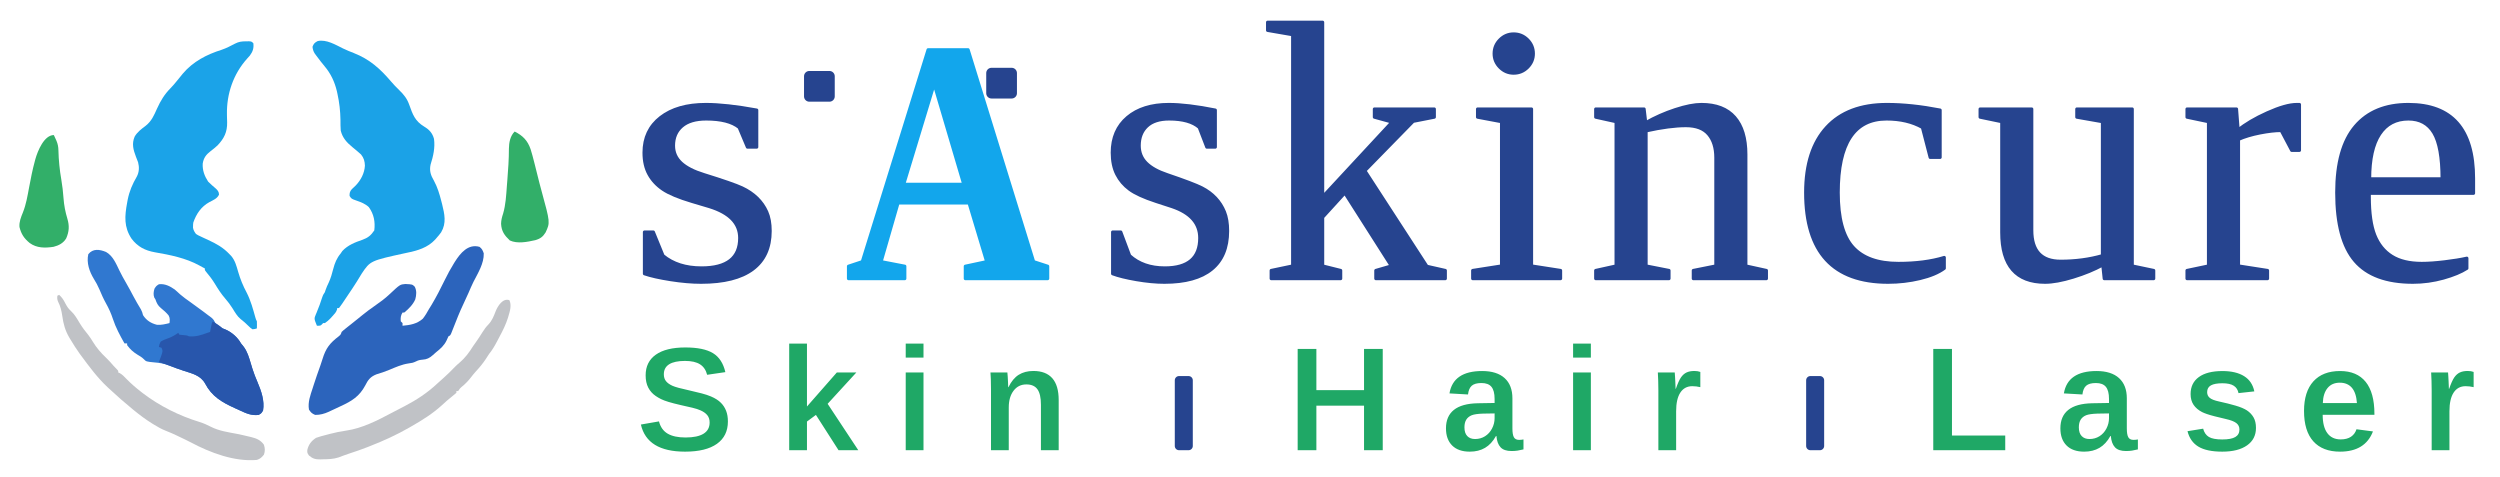
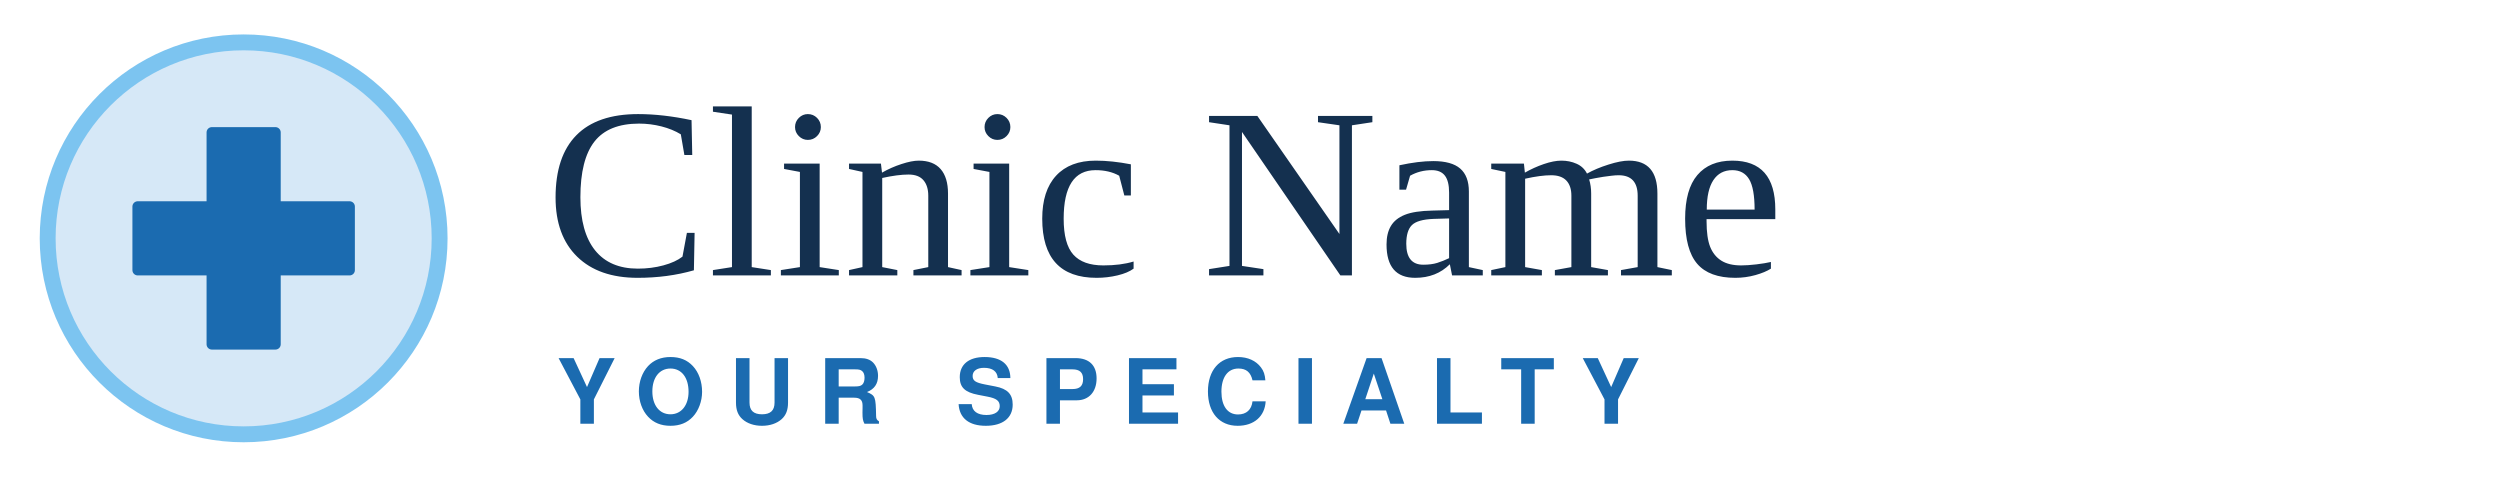
- <svg xmlns="http://www.w3.org/2000/svg" viewBox="7.5 101.5 236 45" width="944" height="180" role="img" aria-label="SA Skincure">
-   <g transform="translate(4,99) scale(0.08333333)">
-     <path d="M0 0 C1.16 -0.01 2.31 -0.03 3.5 -0.04 C6.44 0.19 6.44 0.19 8.44 2.19 C9.11 7.9 7.78 11.65 4.44 16.19 C3.39 17.39 2.33 18.57 1.25 19.75 C-14.34 37.21 -21.93 59.56 -21.48 82.79 C-21.46 83.79 -21.45 84.79 -21.43 85.82 C-21.4 87.81 -21.34 89.8 -21.26 91.79 C-21.05 102.69 -24.64 109.97 -32.05 117.81 C-34.55 120.17 -37.14 122.24 -39.88 124.31 C-45.1 128.37 -47.91 131.96 -48.93 138.56 C-49.33 146.14 -46.91 152.58 -42.81 158.88 C-40.14 161.62 -37.3 164.09 -34.37 166.54 C-32 168.7 -30.61 170.29 -30.44 173.56 C-32.44 178.23 -37.16 179.89 -41.47 182.21 C-50.57 187.19 -56.2 195.46 -59.56 205.19 C-59.86 207.25 -59.86 207.25 -59.88 209.19 C-59.88 209.51 -59.88 209.51 -59.93 211.12 C-59.41 214.04 -58.33 215.82 -56.56 218.19 C-54.21 219.71 -54.21 219.71 -51.38 221 C-50.84 221.25 -50.84 221.25 -48.15 222.53 C-46.3 223.39 -44.45 224.24 -42.6 225.09 C-33.37 229.37 -25.61 233.63 -18.56 241.19 C-17.98 241.78 -17.4 242.37 -16.8 242.97 C-12.23 248.21 -10.66 254.56 -8.77 261.1 C-6.39 269.32 -3.23 277.02 0.81 284.56 C5.48 293.59 8.04 303.32 10.79 313.07 C11.44 315.19 11.44 315.19 12.44 317.19 C12.57 319.86 12.48 322.51 12.44 325.19 C10.24 325.94 10.24 325.94 7.44 326.19 C5.01 324.53 5.01 324.53 2.56 322.12 C-0.25 319.4 -2.98 316.83 -6.12 314.5 C-10 311.23 -12.4 306.97 -15.02 302.7 C-17.56 298.6 -20.32 294.96 -23.5 291.31 C-27.92 286.18 -31.44 280.79 -34.93 275 C-37.97 270 -41.35 265.46 -45.16 261.01 C-46.56 259.19 -46.56 259.19 -46.56 257.19 C-47.12 256.91 -47.69 256.64 -48.27 256.36 C-49.78 255.59 -51.27 254.78 -52.73 253.93 C-68.07 245.45 -86.08 241.91 -103.19 238.96 C-114.23 236.97 -122.71 232.66 -129.55 223.54 C-138.3 210.33 -137.35 198.06 -134.56 182.94 C-134.35 181.76 -134.13 180.58 -133.91 179.37 C-131.95 169.59 -128.54 161.74 -123.56 153.19 C-120.88 148.1 -120.67 142.56 -122.13 137.03 C-122.89 134.91 -123.71 132.83 -124.56 130.75 C-127.55 122.84 -129.49 116.13 -126.06 108 C-123.05 102.72 -118.26 99.22 -113.48 95.62 C-106.82 90.33 -104.12 83.91 -100.71 76.27 C-96.61 67.24 -92.28 60.06 -85.29 52.99 C-82.66 50.29 -80.29 47.5 -77.94 44.56 C-76.48 42.77 -75.02 40.98 -73.56 39.19 C-72.88 38.34 -72.2 37.5 -71.5 36.63 C-59.78 22.8 -44.47 14.95 -27.4 9.55 C-22.13 7.78 -17.3 5.22 -12.39 2.64 C-8.05 0.41 -4.84 0.03 0 0 Z " fill="#1BA3E8" transform="translate(320.5625,76.8125)" />
-     <path d="M0 0 C3.99 1.93 8.05 3.59 12.19 5.18 C29.88 12.13 41.79 22.72 54 37.02 C57.03 40.56 60.16 43.89 63.52 47.12 C68.9 52.32 72.44 56.76 74.95 63.84 C78.87 74.9 81.47 82.21 91.88 88.49 C97.68 92 101.15 95.76 102.95 102.36 C104.32 112.35 102.09 122.07 99.06 131.52 C97.55 138.7 99.29 143.62 102.94 149.86 C106.93 157.23 109.18 164.83 111.25 172.93 C111.55 174.07 111.84 175.21 112.15 176.38 C114.9 187.6 117.24 197.73 111.06 208.18 C109.58 210.25 108 212.14 106.32 214.05 C105.74 214.73 105.16 215.41 104.57 216.11 C95.74 225.8 84.29 228.93 71.82 231.49 C30.83 240.41 30.83 240.41 21.06 255 C19.16 257.96 17.35 260.97 15.55 264 C13.89 266.76 12.12 269.44 10.32 272.11 C9.7 273.04 9.07 273.96 8.43 274.91 C7.73 275.95 7.04 276.98 6.32 278.05 C5.86 278.73 5.41 279.41 4.94 280.11 C3.45 282.35 1.94 284.57 0.44 286.8 C-0.04 287.52 -0.51 288.23 -1 288.97 C-2.18 290.7 -3.43 292.38 -4.68 294.05 C-5.34 294.05 -6 294.05 -6.68 294.05 C-6.76 294.61 -6.84 295.16 -6.91 295.73 C-7.96 298.89 -9.75 300.68 -12 303.11 C-12.39 303.54 -12.39 303.54 -14.36 305.71 C-16.38 307.75 -18.28 309.49 -20.68 311.05 C-21.34 311.05 -22 311.05 -22.68 311.05 C-23.14 311.55 -23.59 312.04 -24.06 312.55 C-25.68 314.05 -25.68 314.05 -29.68 314.05 C-32.93 306.05 -32.93 306.05 -30.84 301.06 C-30.56 300.42 -30.28 299.78 -30 299.11 C-27.56 293.3 -25.42 287.47 -23.54 281.44 C-22.68 279.05 -22.68 279.05 -20.68 276.05 C-20.55 275.64 -20.55 275.64 -19.87 273.55 C-18.87 270.61 -17.73 268.07 -16.37 265.3 C-14.02 260.28 -12.61 255.27 -11.25 249.93 C-9.46 243.01 -7.29 237.62 -2.68 232.05 C-2.09 231.16 -1.49 230.28 -0.87 229.36 C5.48 222.65 13.36 219.62 21.93 216.67 C28.12 214.46 31.62 211.59 35.32 206.05 C36.49 196.29 34.89 187.7 29.13 179.68 C24.96 175.79 20.35 174.12 15.03 172.25 C9.47 170.29 9.47 170.29 7.32 167.05 C7.16 163.69 7.68 161.75 9.96 159.23 C11.36 157.91 12.77 156.58 14.18 155.26 C20.1 149.13 24.23 141.22 24.69 132.68 C24.5 127.62 23.5 124.04 20.32 120.05 C17.14 117.15 13.86 114.43 10.52 111.72 C4.15 106.5 -0.69 101.25 -2.68 93.05 C-3.03 88.95 -3 84.86 -3 80.74 C-3.19 70.77 -4.22 61.35 -6.37 51.61 C-6.6 50.53 -6.83 49.45 -7.07 48.34 C-9.59 37.7 -14.05 28.28 -21.12 19.93 C-22.08 18.75 -23.03 17.57 -23.98 16.39 C-24.44 15.83 -24.9 15.26 -25.37 14.68 C-27.26 12.34 -29.05 9.93 -30.81 7.49 C-31.35 6.74 -31.89 6 -32.44 5.23 C-33.83 2.79 -34.38 0.84 -34.68 -1.95 C-33.34 -5.56 -32.19 -6.69 -28.75 -8.45 C-18.84 -10.55 -8.6 -4.21 0 0 Z " fill="#1BA2E7" transform="translate(430.6836,84.94922)" />
-     <path d="M0 0 C7.79 4.34 11.46 13.42 15.18 21.11 C17.52 25.94 20.12 30.59 22.82 35.24 C25.65 40.12 28.3 45.08 30.93 50.07 C33.63 55.18 36.53 60.14 39.53 65.07 C40.74 67.31 41.33 69.11 41.88 71.56 C45.68 77.5 50.98 80.86 57.75 82.5 C62.58 82.87 67.21 81.72 71.88 80.56 C72.28 77.29 72.54 74.66 70.79 71.75 C68.18 68.66 65.34 66.09 62.19 63.56 C58.59 60.6 57.41 57.94 55.88 53.56 C55.46 52.92 55.05 52.28 54.62 51.62 C53.37 48.19 53.85 44.98 54.88 41.56 C56.88 38.5 56.88 38.5 59.88 36.56 C66.64 35.71 72.49 38.77 77.88 42.56 C80.08 44.43 82.2 46.38 84.32 48.34 C87.77 51.34 91.47 53.93 95.21 56.56 C100.02 59.93 104.74 63.41 109.44 66.94 C110.1 67.44 110.77 67.94 111.46 68.45 C112.71 69.39 113.95 70.34 115.2 71.28 C116.69 72.42 118.2 73.55 119.71 74.66 C121.9 76.59 122.65 77.98 123.88 80.56 C127.78 84.24 131.9 86.61 136.88 88.53 C143.49 91.95 149.27 97.08 152.88 103.56 C153.84 104.78 154.82 105.99 155.81 107.19 C160.16 112.95 161.92 119.39 163.98 126.23 C164.38 127.55 164.79 128.87 165.19 130.19 C165.39 130.86 165.59 131.54 165.8 132.23 C167.4 137.38 169.37 142.3 171.5 147.25 C175.76 157.28 179.79 168.51 177.88 179.56 C175.94 182.75 175.94 182.75 172.88 184.56 C164.78 185.61 158.62 182.77 151.41 179.39 C149.52 178.51 147.62 177.65 145.71 176.8 C131.14 170.19 119.77 163.49 112.26 149.08 C107.14 139.77 97.4 137.64 87.9 134.57 C82.3 132.75 76.81 130.69 71.33 128.53 C65.86 126.42 60.68 125.58 54.88 125.12 C45.47 124.21 45.47 124.21 42.55 121.2 C40.43 119.13 38.11 117.82 35.56 116.31 C30.63 113.23 27.29 110.26 23.88 105.56 C23.88 104.9 23.88 104.24 23.88 103.56 C22.88 103.56 21.9 103.56 20.88 103.56 C15.84 94.55 10.96 85.65 7.75 75.81 C5.7 69.53 3.14 63.92 -0.09 58.16 C-2.95 53.03 -5.27 47.75 -7.54 42.33 C-9.33 38.15 -11.38 34.36 -13.81 30.5 C-18.87 22.14 -22.29 12.32 -20.12 2.56 C-14.83 -4.14 -7.27 -3 0 0 Z " fill="#3078D0" transform="translate(162.125,315.4375)" />
-     <path d="M0 0 C2.81 2.13 3.66 4.04 4.81 7.38 C5.18 18.73 -1.83 29.85 -6.88 39.71 C-8.88 43.8 -10.67 47.98 -12.47 52.16 C-14.37 56.55 -16.37 60.88 -18.44 65.19 C-22.54 73.75 -25.98 82.61 -29.46 91.45 C-29.91 92.59 -30.36 93.73 -30.83 94.9 C-31.24 95.93 -31.64 96.96 -32.06 98.02 C-33.19 100.38 -33.19 100.38 -35.19 101.38 C-35.92 102.88 -36.6 104.4 -37.25 105.94 C-40.12 111.88 -44.11 115.31 -49.19 119.38 C-50.46 120.5 -51.73 121.62 -53 122.75 C-56.63 125.96 -59.69 127.53 -64.56 127.81 C-67.61 128.09 -69.22 128.39 -72 129.81 C-75.1 131.33 -76.94 131.67 -80.31 132.06 C-88.16 133.21 -95.12 136.39 -102.38 139.41 C-107.07 141.36 -111.81 142.97 -116.68 144.39 C-123.62 147.11 -126.34 150.74 -129.5 157.12 C-136.04 169.36 -144.64 174.69 -156.95 180.34 C-159.28 181.42 -161.59 182.52 -163.91 183.62 C-165.48 184.35 -167.05 185.08 -168.62 185.81 C-169.35 186.15 -170.07 186.5 -170.81 186.85 C-175.8 189.1 -180.66 190.46 -186.19 190.38 C-189.86 188.81 -190.96 187.72 -193.19 184.38 C-194.64 175.96 -191.59 168 -189 160.12 C-188.61 158.9 -188.23 157.68 -187.83 156.43 C-185.46 149.05 -182.91 141.75 -180.28 134.47 C-179.41 131.99 -178.58 129.52 -177.82 127.01 C-174.12 114.86 -169.53 109.02 -159.48 101.36 C-157.19 99.38 -157.19 99.38 -156.19 96.38 C-154.04 94.39 -154.04 94.39 -151.25 92.19 C-150.25 91.39 -149.25 90.59 -148.23 89.77 C-147.22 88.98 -146.22 88.19 -145.19 87.38 C-143.5 86.02 -141.81 84.67 -140.12 83.31 C-139.3 82.66 -138.48 82 -137.62 81.32 C-136.05 80.07 -134.49 78.8 -132.94 77.52 C-128.43 73.83 -123.82 70.4 -119.03 67.1 C-112.91 62.87 -107.09 58.63 -101.69 53.5 C-90.09 42.63 -90.09 42.63 -84.07 42.1 C-76.13 42.46 -76.13 42.46 -73.36 45.15 C-71 49.62 -71.45 54.7 -72.77 59.49 C-75.4 65.51 -80.2 70.21 -85.19 74.38 C-85.85 74.38 -86.51 74.38 -87.19 74.38 C-89.28 77.77 -89.53 80.42 -89.19 84.38 C-88.53 85.03 -87.87 85.69 -87.19 86.38 C-87.19 87.37 -87.19 88.36 -87.19 89.38 C-78.46 88.58 -70.91 87.33 -64.19 81.38 C-61.46 77.91 -59.32 74.23 -57.19 70.38 C-56.23 68.83 -55.27 67.29 -54.31 65.75 C-48.82 56.52 -43.9 46.94 -39.21 37.29 C-36.12 30.94 -32.79 24.82 -29.06 18.81 C-28.86 18.49 -28.86 18.49 -27.86 16.86 C-21.69 7.13 -12.91 -3.69 0 0 Z " fill="#2C64BC" transform="translate(585.1875,309.625)" />
-     <path d="M0 0 C1.46 0.96 2.92 1.91 4.38 2.88 C5.19 3.41 6 3.94 6.84 4.49 C9 6 9 6 11 8 C11.97 8.35 12.94 8.7 13.94 9.06 C21.42 12.13 28.1 17.98 32 25 C32.96 26.22 33.94 27.43 34.94 28.62 C39.28 34.38 41.04 40.83 43.11 47.66 C43.51 48.98 43.91 50.3 44.31 51.62 C44.52 52.3 44.72 52.97 44.93 53.67 C46.53 58.82 48.5 63.73 50.62 68.69 C54.88 78.72 58.91 89.95 57 101 C55.06 104.19 55.06 104.19 52 106 C43.9 107.05 37.74 104.2 30.54 100.83 C28.64 99.95 26.74 99.09 24.84 98.24 C10.27 91.62 -1.1 84.93 -8.61 70.52 C-13.74 61.2 -23.48 59.09 -32.98 56 C-38.56 54.18 -44.06 52.15 -49.55 50.06 C-53.34 48.61 -57.14 47.25 -61 46 C-60.8 45.47 -60.59 44.94 -60.38 44.39 C-60.11 43.68 -59.84 42.98 -59.56 42.25 C-59.3 41.55 -59.03 40.86 -58.75 40.14 C-56.48 33.68 -56.48 33.68 -58 30 C-58.99 29.67 -59.98 29.34 -61 29 C-60.56 26.25 -60.56 26.25 -59 23 C-56.16 21.23 -53.14 20.12 -50 19 C-45.9 17.48 -42.59 15.51 -39 13 C-38.67 13.66 -38.34 14.32 -38 15 C-36 15.38 -36 15.38 -33.56 15.56 C-29.19 15.91 -29.19 15.91 -27 17 C-19.23 17.63 -13.24 15.71 -6 13 C-5.01 12.67 -4.02 12.34 -3 12 C-2.87 11.3 -2.73 10.6 -2.6 9.88 C-2.42 8.97 -2.24 8.06 -2.06 7.12 C-1.89 6.22 -1.71 5.32 -1.54 4.38 C-1 2 -1 2 0 0 Z " fill="#2856AC" transform="translate(283,394)" />
-     <path d="M0 0 C3.12 2.85 4.95 5.53 6.81 9.31 C8.66 12.82 10.29 15.56 13.25 18.19 C17.57 22.13 20.24 27 23.24 31.96 C26.17 36.78 29.38 41.12 33.02 45.45 C34.92 47.9 36.54 50.42 38.15 53.07 C42.42 60.09 47.25 65.65 53.2 71.3 C56.2 74.19 58.91 77.21 61.6 80.38 C63 82 63 82 65.44 84.38 C67 86 67 86 67 88 C67.28 88.11 67.28 88.11 68.68 88.68 C71.68 90.39 73.68 92.57 76.06 95.06 C81.36 100.5 86.99 105.35 93 110 C93.59 110.46 94.19 110.92 94.8 111.4 C113.73 125.88 136.12 137.02 158.88 143.98 C163.57 145.43 167.75 147.3 172.12 149.56 C181.2 154.14 191.07 155.52 200.97 157.4 C205.71 158.34 210.42 159.42 215.12 160.56 C215.94 160.75 216.75 160.93 217.58 161.13 C223.53 162.59 228.29 164.57 231.94 169.75 C233.27 173.84 233.4 176.91 232 181 C229.43 184.18 227.88 185.71 224 187 C198.7 189.26 171.13 178.86 149.13 167.11 C144.85 164.88 140.48 162.83 136.12 160.75 C135.27 160.34 134.41 159.93 133.53 159.5 C129.37 157.52 125.22 155.67 120.92 154.02 C116.02 152.1 111.64 149.66 107.19 146.88 C106.41 146.39 105.64 145.91 104.84 145.42 C97.86 141.03 91.38 136.22 85 131 C84.48 130.57 83.95 130.15 83.41 129.71 C74.33 122.28 65.51 114.57 56.94 106.56 C56.27 105.95 55.6 105.33 54.91 104.69 C43.52 94.06 34.21 81.51 25 69 C24.41 68.21 23.83 67.42 23.23 66.61 C19.45 61.39 16.06 55.96 12.75 50.44 C12.33 49.74 11.9 49.04 11.46 48.33 C6.87 40.56 4.78 32.88 3.56 24 C2.68 18.09 1.56 13.05 -1.21 7.7 C-2.27 5.42 -2.32 3.47 -2 1 C-1.34 0.67 -0.68 0.34 0 0 Z " fill="#C0C2C6" transform="translate(109,364)" />
-     <path d="M0 0 C2.74 5.48 0.7 12.43 -1 18 C-1.11 18.37 -1.11 18.37 -1.66 20.21 C-4 27.58 -7.32 34.33 -10.98 41.11 C-11.98 42.97 -12.96 44.84 -13.93 46.71 C-16.64 51.88 -19.31 56.47 -23 61 C-24.25 62.89 -25.47 64.78 -26.69 66.69 C-30.02 71.74 -33.65 76.15 -37.78 80.56 C-40.01 83.01 -42.04 85.56 -44.06 88.19 C-47.16 92.13 -50.45 95.37 -54.34 98.53 C-56 100 -56 100 -58 103 C-58.66 103 -59.32 103 -60 103 C-60 103.66 -60 104.32 -60 105 C-61.55 106.39 -63.17 107.71 -64.81 109 C-68.8 112.18 -72.59 115.43 -76.31 118.94 C-86.78 128.53 -98.71 135.98 -111 143 C-111.8 143.46 -112.6 143.92 -113.42 144.4 C-127.5 152.49 -141.9 159.06 -157 165 C-158.29 165.52 -159.58 166.04 -160.88 166.55 C-167.64 169.22 -174.5 171.54 -181.41 173.8 C-185.49 175.16 -189.52 176.65 -193.54 178.2 C-199.44 180.11 -205.35 180.24 -211.5 180.31 C-212.33 180.34 -213.16 180.37 -214.01 180.4 C-219.51 180.46 -222.67 179.71 -227 176 C-229 173 -229 173 -228.88 169.69 C-227.4 163.48 -224.28 159.46 -219 156 C-214.98 154.55 -210.89 153.49 -206.75 152.44 C-205.57 152.13 -204.4 151.82 -203.19 151.5 C-197.01 149.89 -190.95 148.6 -184.62 147.75 C-167.12 145.24 -149.57 136.41 -134.07 128.1 C-131.63 126.8 -129.18 125.54 -126.72 124.27 C-124.86 123.31 -122.99 122.34 -121.12 121.38 C-120.27 120.93 -119.41 120.49 -118.53 120.03 C-105.05 112.97 -92.91 105.06 -81.82 94.64 C-79.49 92.45 -77.12 90.34 -74.69 88.25 C-70.11 84.28 -65.91 79.96 -61.69 75.62 C-59 73 -59 73 -56.75 71.11 C-50.07 65.44 -45.64 59.39 -41 52 C-39.82 50.3 -38.64 48.62 -37.44 46.94 C-34.99 43.49 -32.72 39.97 -30.5 36.38 C-28.4 33 -26.29 30.14 -23.5 27.31 C-19.55 23.06 -17.63 18.07 -15.57 12.72 C-13.13 6.57 -7.49 -2.5 0 0 Z " fill="#C0C2C6" transform="translate(619,370)" />
-     <path d="M0 0 C0.65 1.41 1.29 2.83 1.94 4.25 C2.12 4.64 2.12 4.64 3.03 6.64 C4.51 10.25 5.12 13.43 5.18 17.32 C5.46 28.65 6.54 39.51 8.49 50.67 C9.67 57.57 10.44 64.39 10.94 71.38 C11.53 79.47 12.97 86.98 15.32 94.75 C17.73 102.81 17.35 109.29 14 117 C10.75 122.42 5.69 125.06 -0.33 126.59 C-9.96 128.06 -19.3 128.14 -27.34 122.3 C-33.76 117.01 -36.99 112.16 -38.94 104.12 C-39.41 98.36 -37.25 93.03 -35.09 87.77 C-31.42 78.64 -29.87 69.07 -28.06 59.44 C-26.15 49.24 -24.18 39.12 -21.43 29.11 C-21.23 28.38 -21.03 27.65 -20.83 26.9 C-18.33 18.11 -11.05 0 0 0 Z " fill="#32AF69" transform="translate(103,183)" />
-     <path d="M0 0 C9.25 4.63 14.7 10.21 18.06 20.01 C19.54 24.7 20.8 29.42 22 34.19 C22.13 34.69 22.13 34.69 22.77 37.21 C24.56 44.21 26.32 51.22 28.04 58.23 C28.81 61.25 29.62 64.24 30.45 67.24 C40.25 103.04 40.25 103.04 35.07 114.25 C32.05 119.18 29.05 121.4 23.44 123.04 C14.34 125.06 3.17 127.4 -5.5 123.38 C-11.55 117.63 -14.95 112.94 -15.38 104.5 C-15.27 100.35 -14.44 97.03 -13.11 93.11 C-10.1 82.84 -9.6 72.32 -8.81 61.69 C-8.64 59.53 -8.47 57.38 -8.3 55.22 C-7.36 43.27 -6.49 31.32 -6.5 19.33 C-6.41 12.42 -5.05 5.05 0 0 Z " fill="#32AF69" transform="translate(625,179)" />
+ <svg xmlns="http://www.w3.org/2000/svg" viewBox="0 0 944 180" width="944" height="180" role="img" aria-label="Clinic Name">
+   <g transform="translate(12 10)">
+     <circle cx="80" cy="80" r="74" fill="#D6E8F7" stroke="#7CC4F0" stroke-width="6" />
+     <path d="M68 40h24v28h28v24H92v28H68V92H40V68h28z" fill="#1B6BB0" stroke="#1B6BB0" stroke-width="4" stroke-linejoin="round" />
  </g>
-   <path d="M80.2 123.304Q80.2 125.688 78.552 126.914Q76.904 128.141 73.682 128.141Q72.378 128.141 70.805 127.894Q69.231 127.647 68.337 127.34V123.406H69.175L70.088 125.637Q71.485 126.795 73.719 126.795Q77.332 126.795 77.332 123.968Q77.332 121.89 74.483 121.005L72.825 120.511Q70.944 119.949 70.088 119.37Q69.231 118.791 68.766 117.948Q68.3 117.105 68.3 115.913Q68.3 113.801 69.874 112.583Q71.447 111.366 74.129 111.366Q76.047 111.366 78.934 111.894V115.385H78.058L77.276 113.529Q76.289 112.728 74.166 112.728Q72.658 112.728 71.866 113.409Q71.075 114.091 71.075 115.249Q71.075 116.219 71.792 116.884Q72.509 117.548 73.961 117.991Q76.699 118.842 77.537 119.234Q78.375 119.625 78.962 120.196Q79.548 120.767 79.874 121.499Q80.2 122.231 80.2 123.304Z" fill="#26448F" stroke="#26448F" stroke-width="0.3" stroke-linejoin="round" />
-   <path d="M92.912 126.634V127.8H87.6V126.634L88.902 126.202L95.112 106.2H98.888L105.072 126.202L106.4 126.634V127.8H98.627V126.634L100.645 126.202L98.979 120.659H92.274L90.673 126.202ZM95.685 109.427 92.808 118.901H98.484Z" fill="#12A6EC" stroke="#12A6EC" stroke-width="0.3" stroke-linejoin="round" />
-   <path d="M123.382 123.304Q123.382 125.688 121.875 126.914Q120.368 128.141 117.422 128.141Q116.23 128.141 114.791 127.894Q113.352 127.647 112.534 127.34V123.406H113.3L114.135 125.637Q115.412 126.795 117.456 126.795Q120.76 126.795 120.76 123.968Q120.76 121.89 118.154 121.005L116.638 120.511Q114.918 119.949 114.135 119.37Q113.352 118.791 112.926 117.948Q112.5 117.105 112.5 115.913Q112.5 113.801 113.939 112.583Q115.378 111.366 117.83 111.366Q119.585 111.366 122.224 111.894V115.385H121.424L120.709 113.529Q119.806 112.728 117.865 112.728Q116.485 112.728 115.761 113.409Q115.038 114.091 115.038 115.249Q115.038 116.219 115.693 116.884Q116.349 117.548 117.677 117.991Q120.181 118.842 120.947 119.234Q121.713 119.625 122.25 120.196Q122.786 120.767 123.084 121.499Q123.382 122.231 123.382 123.304ZM132.356 120.085 138.912 113.018 137.243 112.558V111.792H142.898V112.558L140.905 112.95L136.341 117.616L142.199 126.642L143.936 127.034V127.8H137.38V127.034L138.844 126.608L134.451 119.711L132.356 122.01V126.608L134.059 127.034V127.8H127.502V127.034L129.529 126.608V104.775L127.162 104.366V103.6H132.356ZM152.246 106.563Q152.246 107.313 151.701 107.858Q151.156 108.403 150.389 108.403Q149.64 108.403 149.095 107.858Q148.55 107.313 148.55 106.563Q148.55 105.797 149.095 105.252Q149.64 104.707 150.389 104.707Q151.156 104.707 151.701 105.252Q152.246 105.797 152.246 106.563ZM152.075 126.608 154.817 127.034V127.8H146.524V127.034L149.248 126.608V112.984L146.983 112.558V111.792H152.075ZM162.854 113.086Q164.165 112.337 165.647 111.851Q167.129 111.366 168.116 111.366Q170.194 111.366 171.25 112.575Q172.306 113.784 172.306 116.083V126.608L174.247 127.034V127.8H167.35V127.034L169.479 126.608V116.39Q169.479 114.976 168.789 114.167Q168.099 113.358 166.652 113.358Q165.119 113.358 162.888 113.852V126.608L165.051 127.034V127.8H158.137V127.034L160.061 126.608V112.984L158.137 112.558V111.792H162.701ZM191.038 126.829Q190.203 127.442 188.739 127.791Q187.274 128.141 185.741 128.141Q177.958 128.141 177.958 119.677Q177.958 115.674 179.942 113.52Q181.926 111.366 185.622 111.366Q187.921 111.366 190.646 111.894V116.356H189.709L188.977 113.529Q187.563 112.728 185.588 112.728Q181.024 112.728 181.024 119.677Q181.024 123.287 182.412 124.828Q183.8 126.369 186.712 126.369Q189.198 126.369 191.038 125.807ZM199.296 123.236Q199.296 126.165 202.021 126.165Q204.132 126.165 205.972 125.637V112.984L203.553 112.558V111.792H208.782V126.608L210.808 127.034V127.8H206.142L206.006 126.506Q204.797 127.17 203.213 127.655Q201.629 128.141 200.556 128.141Q196.469 128.141 196.469 123.44V112.984L194.425 112.558V111.792H199.296ZM224.567 111.366V115.691H223.835L222.847 113.818Q221.996 113.818 220.829 114.048Q219.663 114.278 218.811 114.653V126.608L221.553 127.034V127.8H213.957V127.034L215.984 126.608V112.984L213.957 112.558V111.792H218.624L218.777 113.784Q219.799 112.933 221.544 112.149Q223.29 111.366 224.312 111.366ZM231.157 119.745V120.051Q231.157 122.401 231.676 123.704Q232.195 125.007 233.277 125.688Q234.358 126.369 236.112 126.369Q237.032 126.369 238.292 126.216Q239.552 126.063 240.37 125.876V126.829Q239.552 127.357 238.147 127.749Q236.742 128.141 235.278 128.141Q231.548 128.141 229.82 126.131Q228.091 124.121 228.091 119.677Q228.091 115.487 229.845 113.426Q231.599 111.366 234.852 111.366Q241 111.366 241 118.348V119.745ZM234.852 112.728Q233.081 112.728 232.136 114.159Q231.191 115.589 231.191 118.382H238.037Q238.037 115.334 237.253 114.031Q236.47 112.728 234.852 112.728Z" fill="#26448F" stroke="#26448F" stroke-width="0.3" stroke-linejoin="round" />
-   <path d="M76.214 141.284Q76.214 142.661 75.176 143.399Q74.137 144.136 72.167 144.136Q68.583 144.136 68.0 141.576L69.707 141.28Q69.911 142.074 70.526 142.436Q71.141 142.799 72.219 142.799Q73.338 142.799 73.914 142.443Q74.489 142.087 74.489 141.384Q74.489 140.957 74.26 140.683Q74.03 140.409 73.607 140.229Q73.334 140.106 72.875 139.993Q72.416 139.88 71.783 139.745Q71.052 139.575 70.613 139.442Q70.173 139.308 69.902 139.174Q69.63 139.039 69.4 138.881Q68.947 138.573 68.698 138.096Q68.448 137.619 68.448 136.934Q68.448 135.661 69.41 134.981Q70.372 134.3 72.194 134.3Q73.922 134.3 74.804 134.837Q75.685 135.374 75.973 136.629L74.254 136.88Q74.085 136.215 73.583 135.893Q73.081 135.571 72.163 135.571Q71.175 135.571 70.67 135.887Q70.166 136.204 70.166 136.835Q70.166 137.23 70.373 137.485Q70.58 137.739 70.98 137.918Q71.358 138.092 72.592 138.359Q73.232 138.501 73.741 138.636Q74.25 138.77 74.607 138.922Q74.899 139.046 75.139 139.196Q75.38 139.347 75.557 139.528Q75.873 139.844 76.044 140.278Q76.214 140.712 76.214 141.284Z M83.678 141.293V144.0H82.0V133.934H83.678V139.874L86.497 136.661H88.34L85.629 139.62L88.523 144.0H86.658L84.523 140.667Z M94.678 133.934V135.259H93.0V133.934ZM94.678 136.661V144.0H93.0V136.661Z M102.727 139.959V144.0H101.05V138.277Q101.05 137.669 101.035 137.288Q101.02 136.907 101.0 136.661H102.596Q102.61 136.758 102.627 137.025Q102.644 137.291 102.657 137.581Q102.671 137.87 102.673 138.051H102.698Q103.096 137.237 103.669 136.879Q104.242 136.52 105.054 136.52Q106.234 136.52 106.837 137.205Q107.44 137.891 107.44 139.263V144.0H105.764V139.704Q105.764 138.707 105.434 138.248Q105.104 137.789 104.387 137.789Q103.632 137.789 103.18 138.386Q102.727 138.983 102.727 139.959Z M131.766 139.792V144.0H130.0V134.442H131.766V138.327H136.265V134.442H138.031V144.0H136.265V139.792Z M146.245 144.136Q145.167 144.136 144.583 143.555Q144.0 142.973 144.0 141.933Q144.0 140.794 144.745 140.197Q145.49 139.6 146.987 139.568L148.59 139.541V139.159Q148.59 138.381 148.296 138.019Q148.002 137.658 147.351 137.658Q146.725 137.658 146.435 137.911Q146.146 138.164 146.08 138.738L144.33 138.637Q144.683 136.525 147.414 136.525Q148.803 136.525 149.537 137.193Q150.272 137.861 150.272 139.103V141.938Q150.272 142.53 150.412 142.778Q150.553 143.025 150.903 143.025Q151.111 143.025 151.317 142.983V143.923Q151.005 144 150.758 144.038Q150.512 144.077 150.189 144.077Q149.483 144.077 149.152 143.723Q148.821 143.369 148.762 142.659H148.721Q148.298 143.419 147.689 143.777Q147.08 144.136 146.245 144.136ZM148.59 140.527 147.493 140.545Q146.761 140.57 146.431 140.699Q146.096 140.835 145.92 141.11Q145.743 141.386 145.743 141.841Q145.743 142.388 146.011 142.666Q146.279 142.944 146.745 142.944Q147.27 142.944 147.69 142.68Q148.108 142.415 148.349 141.95Q148.59 141.486 148.59 140.977Z M157.678 133.934V135.259H156.0V133.934ZM157.678 136.661V144.0H156.0V136.661Z M165.727 140.324V144.0H164.05V138.379Q164.05 137.848 164.035 137.436Q164.02 137.025 164.0 136.661H165.596Q165.61 136.805 165.622 137.029Q165.635 137.253 165.646 137.489Q165.657 137.726 165.665 137.921Q165.673 138.117 165.673 138.205H165.7Q165.949 137.477 166.18 137.133Q166.404 136.808 166.704 136.664Q167.005 136.52 167.453 136.52Q167.781 136.52 168.011 136.611V138.047Q167.631 137.956 167.251 137.956Q166.523 137.956 166.125 138.559Q165.727 139.161 165.727 140.324Z M196.795 142.616V144.0H190.0V134.442H191.766V142.616Z M204.245 144.136Q203.167 144.136 202.583 143.555Q202.0 142.973 202.0 141.933Q202.0 140.794 202.745 140.197Q203.49 139.6 204.987 139.568L206.59 139.541V139.159Q206.59 138.381 206.296 138.019Q206.002 137.658 205.351 137.658Q204.725 137.658 204.435 137.911Q204.146 138.164 204.08 138.738L202.33 138.637Q202.683 136.525 205.414 136.525Q206.803 136.525 207.537 137.193Q208.272 137.861 208.272 139.103V141.938Q208.272 142.53 208.412 142.778Q208.553 143.025 208.903 143.025Q209.111 143.025 209.317 142.983V143.923Q209.005 144 208.758 144.038Q208.512 144.077 208.189 144.077Q207.483 144.077 207.152 143.723Q206.821 143.369 206.762 142.659H206.721Q206.298 143.419 205.689 143.777Q205.08 144.136 204.245 144.136ZM206.59 140.527 205.493 140.545Q204.761 140.57 204.431 140.699Q204.096 140.835 203.92 141.11Q203.743 141.386 203.743 141.841Q203.743 142.388 204.011 142.666Q204.279 142.944 204.745 142.944Q205.27 142.944 205.69 142.68Q206.108 142.415 206.349 141.95Q206.59 141.486 206.59 140.977Z M220.464 141.895Q220.464 142.951 219.622 143.543Q218.78 144.136 217.283 144.136Q215.818 144.136 215.034 143.666Q214.251 143.197 214.0 142.205L215.476 141.967Q215.623 142.512 216.019 142.748Q216.415 142.985 217.283 142.985Q218.126 142.985 218.514 142.754Q218.902 142.524 218.902 142.044Q218.902 141.664 218.606 141.436Q218.31 141.208 217.618 141.054Q216.998 140.911 216.561 140.798Q216.123 140.685 215.838 140.587Q215.553 140.489 215.377 140.4Q214.852 140.129 214.572 139.715Q214.292 139.301 214.292 138.696Q214.292 137.66 215.071 137.094Q215.85 136.527 217.297 136.527Q218.574 136.527 219.344 137.009Q220.114 137.49 220.308 138.447L218.816 138.61Q218.728 138.148 218.367 137.914Q218.007 137.68 217.297 137.68Q216.569 137.68 216.211 137.879Q215.854 138.078 215.854 138.519Q215.854 138.856 216.103 139.061Q216.352 139.265 216.973 139.399Q217.83 139.584 218.531 139.789Q219.232 139.993 219.614 140.244Q220.01 140.509 220.237 140.903Q220.464 141.298 220.464 141.895Z M226.761 140.66Q226.761 141.795 227.2 142.388Q227.639 142.98 228.462 142.98Q229.061 142.98 229.435 142.727Q229.809 142.474 229.952 142.022L231.507 142.227Q230.768 144.136 228.398 144.136Q226.752 144.136 225.876 143.159Q225.0 142.182 225.0 140.292Q225.0 138.474 225.885 137.499Q226.77 136.525 228.401 136.525Q229.995 136.525 230.82 137.549Q231.645 138.573 231.645 140.57V140.66ZM229.995 139.552Q229.925 138.573 229.513 138.1Q229.102 137.626 228.376 137.626Q227.632 137.626 227.217 138.136Q226.802 138.646 226.775 139.552Z M238.727 140.324V144.0H237.05V138.379Q237.05 137.848 237.035 137.436Q237.02 137.025 237.0 136.661H238.596Q238.61 136.805 238.622 137.029Q238.635 137.253 238.646 137.489Q238.657 137.726 238.665 137.921Q238.673 138.117 238.673 138.205H238.7Q238.949 137.477 239.18 137.133Q239.404 136.808 239.704 136.664Q240.005 136.52 240.453 136.52Q240.781 136.52 241.011 136.611V138.047Q240.631 137.956 240.251 137.956Q239.523 137.956 239.125 138.559Q238.727 139.161 238.727 140.324Z" fill="#1FA866" />
-   <rect x="118.4" y="137" width="1.7" height="7" rx="0.4" fill="#26448F" />
-   <rect x="178.0" y="137" width="1.7" height="7" rx="0.4" fill="#26448F" />
-   <rect x="83.4" y="108.2" width="2.9" height="2.9" rx="0.5" fill="#26448F" />
-   <rect x="100.6" y="107.9" width="2.9" height="2.9" rx="0.5" fill="#26448F" />
+   <text x="206" y="104" font-family="Georgia, 'Times New Roman', serif" font-size="92" fill="#14304F">Clinic Name</text>
+   <text x="210" y="160" font-family="Helvetica, Arial, sans-serif" font-size="34" font-weight="600" letter-spacing="9" fill="#1B6BB0">YOUR SPECIALTY</text>
</svg>
